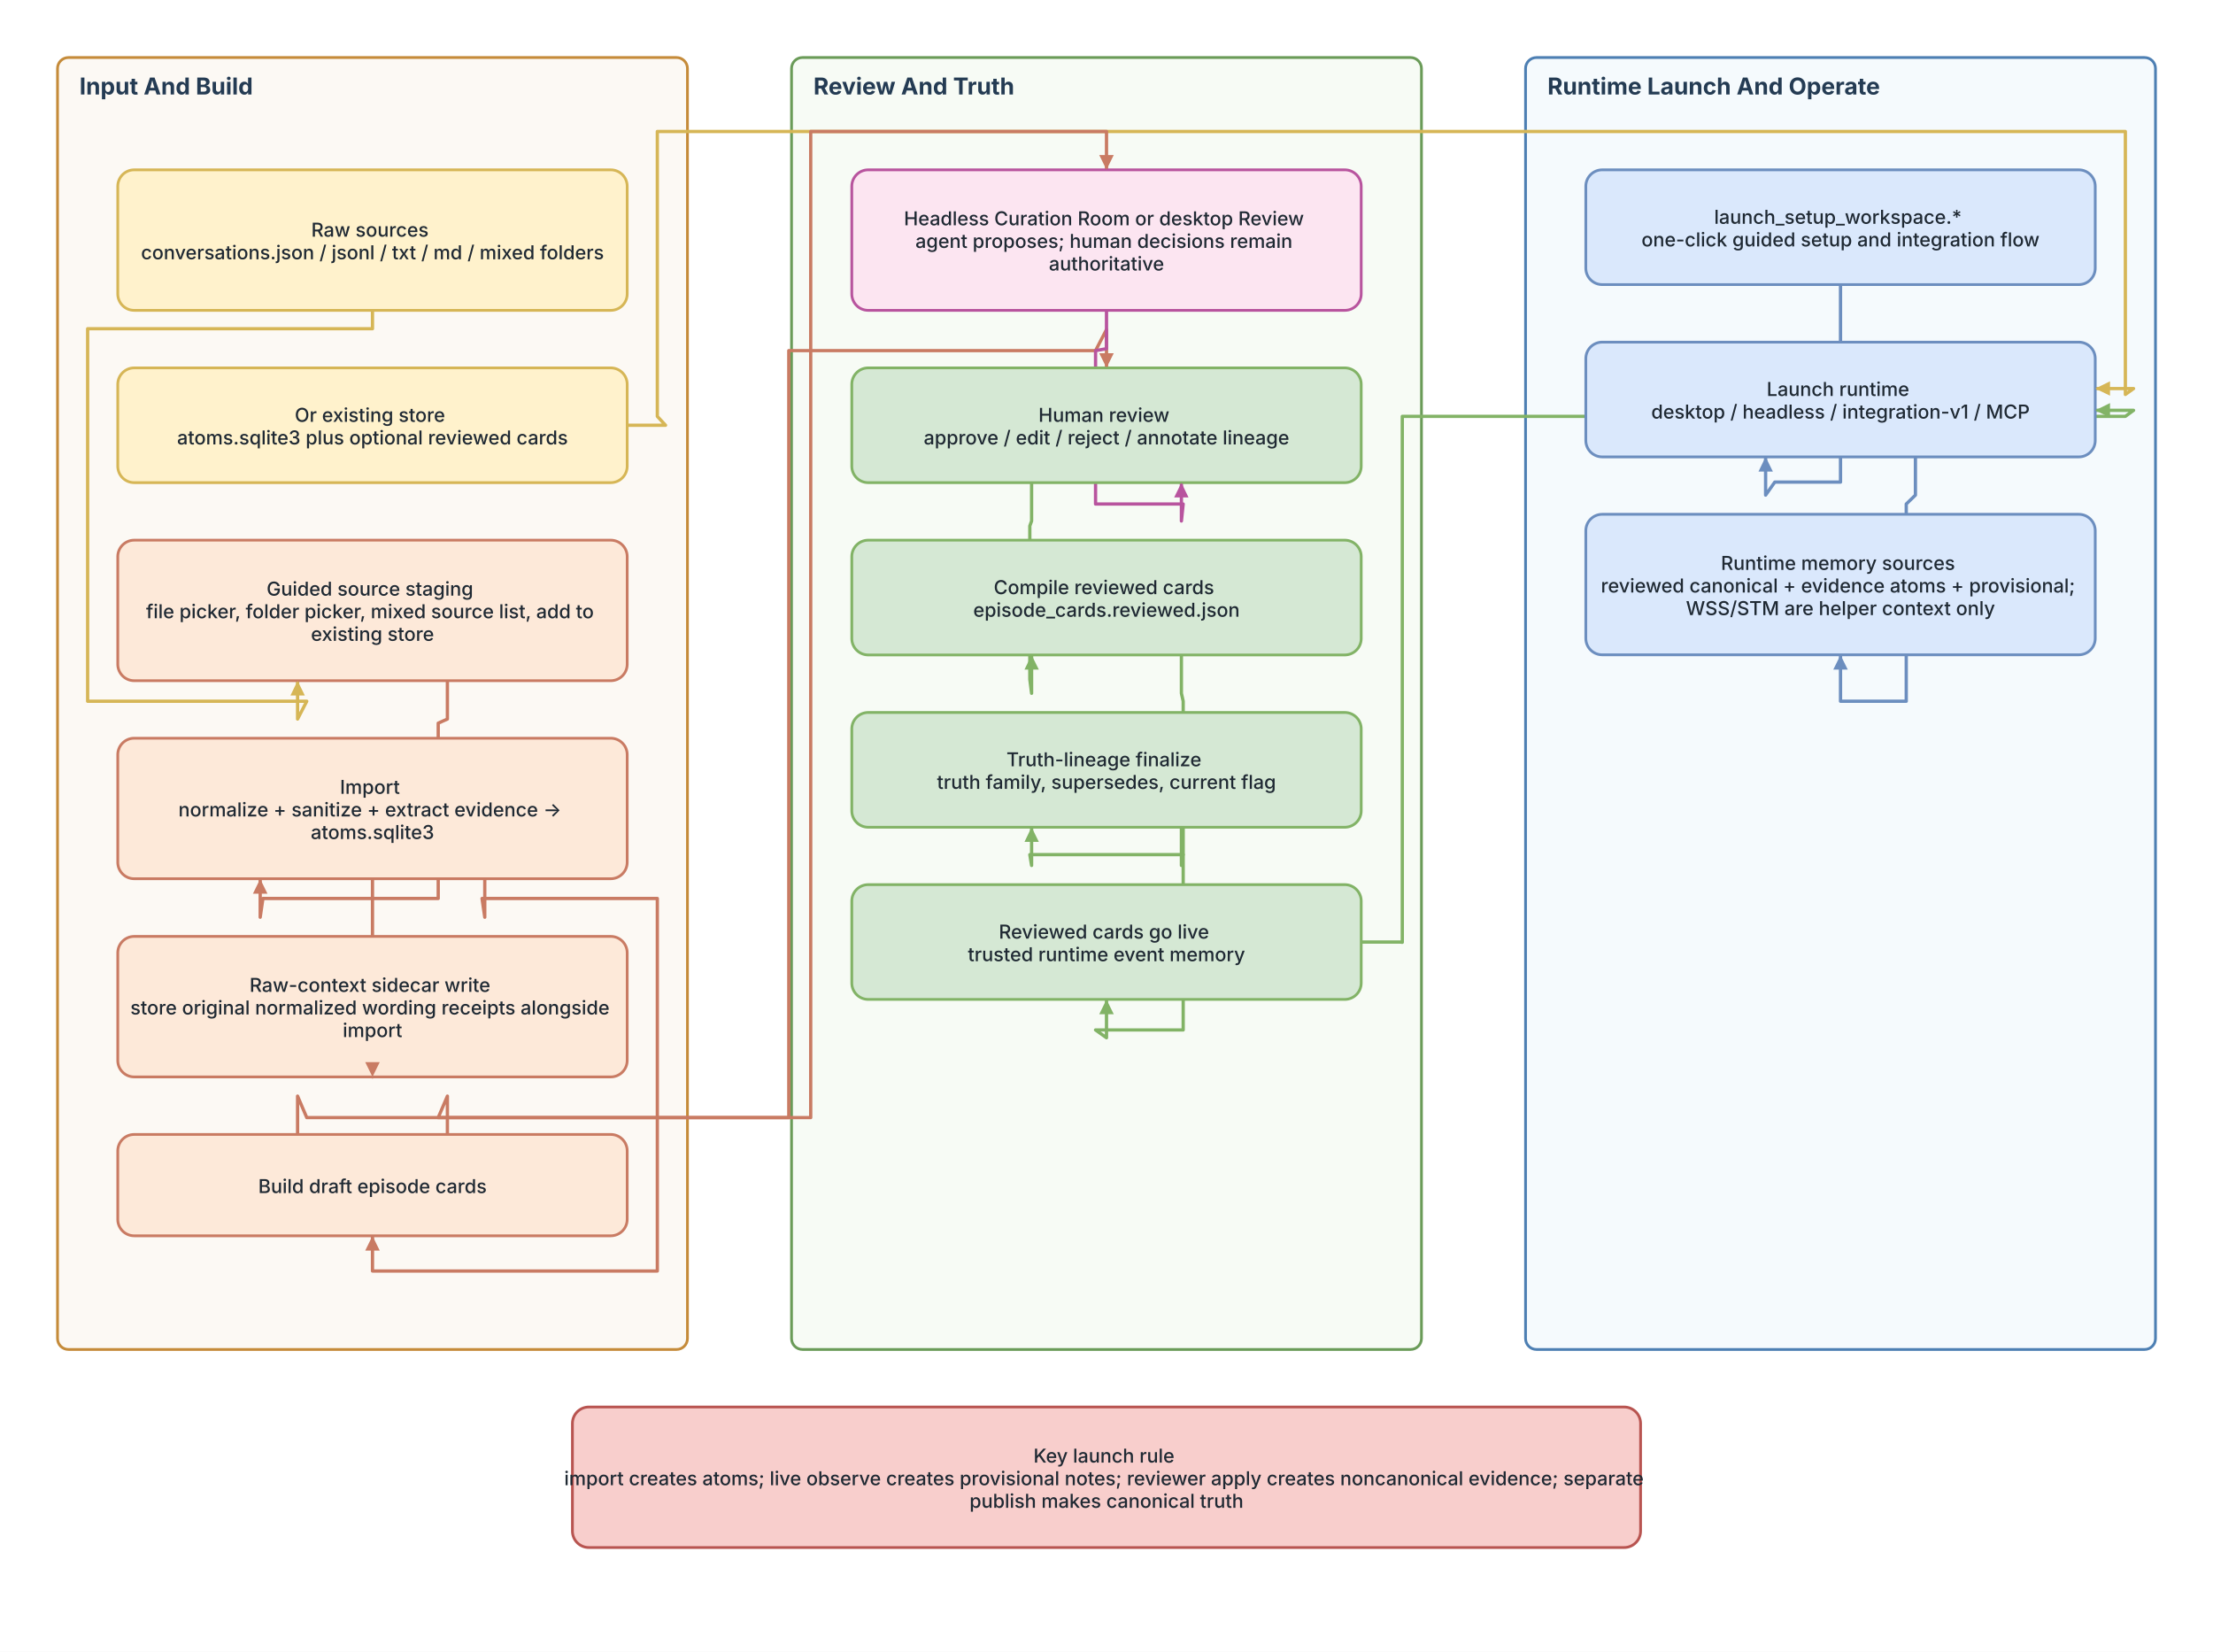
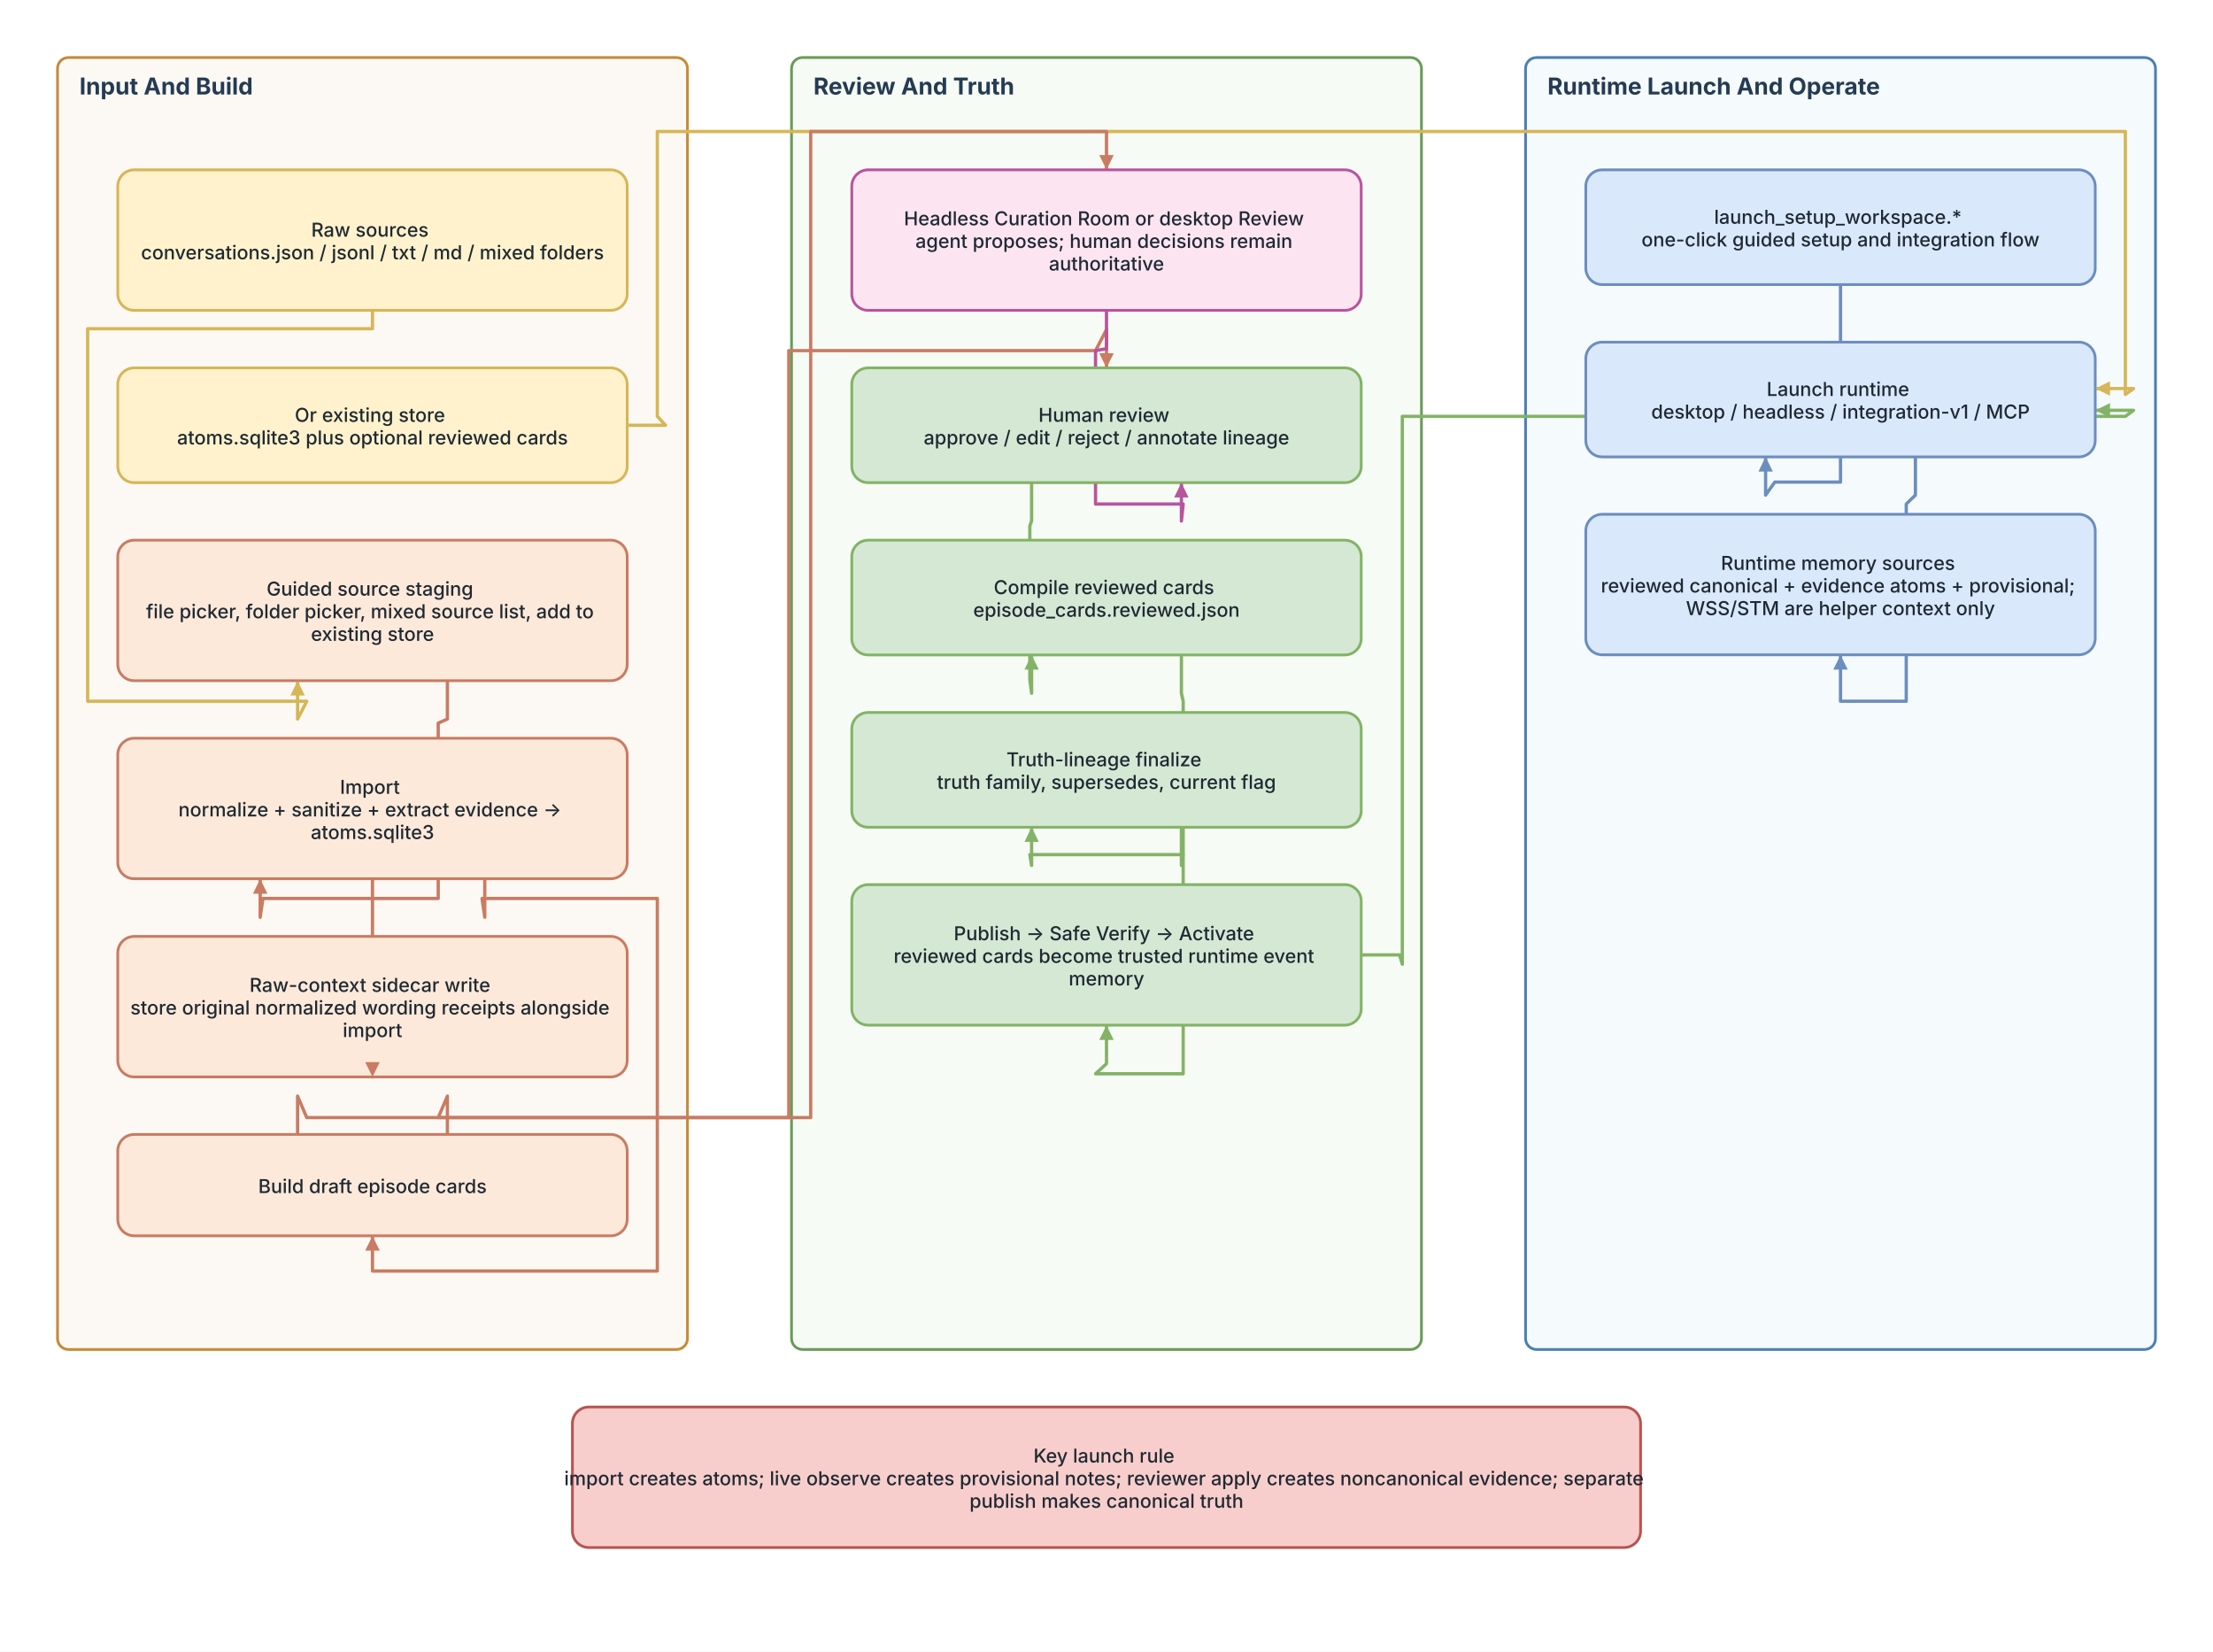
<svg xmlns="http://www.w3.org/2000/svg" width="1616" height="1206" viewBox="0 0 1616 1206" role="img" aria-label="Engineering Pipeline">
  <rect width="100%" height="100%" fill="#ffffff" />
  <rect x="42.0" y="42.0" width="460.0" height="943.3" rx="8" fill="#f8f1e7" fill-opacity="0.48" stroke="#c58b3a" stroke-width="2" />
  <text x="58.0" y="69.0" font-family="Segoe UI, Inter, Arial, sans-serif" font-size="17" font-weight="700" fill="#243b53">Input And Build</text>
  <rect x="578.0" y="42.0" width="460.0" height="943.3" rx="8" fill="#eef6ea" fill-opacity="0.48" stroke="#6a9b58" stroke-width="2" />
  <text x="594.0" y="69.0" font-family="Segoe UI, Inter, Arial, sans-serif" font-size="17" font-weight="700" fill="#243b53">Review And Truth</text>
  <rect x="1114.0" y="42.0" width="460.0" height="943.3" rx="8" fill="#eaf3fb" fill-opacity="0.48" stroke="#4d7fb3" stroke-width="2" />
  <text x="1130.0" y="69.0" font-family="Segoe UI, Inter, Arial, sans-serif" font-size="17" font-weight="700" fill="#243b53">Runtime Launch And Operate</text>
  <polyline points="753.3,352.4 753.3,380.4 752.0,384.0 752.0,496.0 753.3,506.2 753.3,478.2" fill="none" stroke="#82b366" stroke-width="2.4" stroke-linejoin="round" stroke-linecap="round" />
  <polyline points="862.7,478.2 862.7,506.2 864.0,512.0 864.0,624.0 752.0,624.0 753.3,631.9 753.3,603.9" fill="none" stroke="#82b366" stroke-width="2.4" stroke-linejoin="round" stroke-linecap="round" />
-   <polyline points="862.7,603.9 862.7,631.9 864.0,624.0 864.0,752.0 800.0,752.0 808.0,757.7 808.0,729.7" fill="none" stroke="#82b366" stroke-width="2.4" stroke-linejoin="round" stroke-linecap="round" />
-   <polyline points="994.0,687.8 1022.0,687.8 1024.0,688.0 1024.0,304.0 1552.0,304.0 1558.0,299.6 1530.0,299.6" fill="none" stroke="#82b366" stroke-width="2.4" stroke-linejoin="round" stroke-linecap="round" />
+   <polyline points="862.7,603.9 862.7,631.9 864.0,624.0 864.0,784.0 800.0,784.0 808.0,776.6 808.0,748.6" fill="none" stroke="#82b366" stroke-width="2.4" stroke-linejoin="round" stroke-linecap="round" />
+   <polyline points="994.0,697.2 1022.0,697.2 1024.0,704.0 1024.0,304.0 1552.0,304.0 1558.0,299.6 1530.0,299.6" fill="none" stroke="#82b366" stroke-width="2.4" stroke-linejoin="round" stroke-linecap="round" />
  <polyline points="1344.0,207.8 1344.0,352.0 1296.0,352.0 1289.3,361.5 1289.3,333.5" fill="none" stroke="#6c8ebf" stroke-width="2.4" stroke-linejoin="round" stroke-linecap="round" />
  <polyline points="1398.7,333.5 1398.7,361.5 1392.0,368.0 1392.0,512.0 1344.0,512.0 1344.0,478.2" fill="none" stroke="#6c8ebf" stroke-width="2.4" stroke-linejoin="round" stroke-linecap="round" />
  <polyline points="272.0,226.6 272.0,240.0 64.0,240.0 64.0,512.0 224.0,512.0 217.3,525.0 217.3,497.0" fill="none" stroke="#d6b656" stroke-width="2.4" stroke-linejoin="round" stroke-linecap="round" />
  <polyline points="458.0,310.5 486.0,310.5 480.0,304.0 480.0,96.0 1552.0,96.0 1552.0,288.0 1558.0,283.7 1530.0,283.7" fill="none" stroke="#d6b656" stroke-width="2.4" stroke-linejoin="round" stroke-linecap="round" />
  <polyline points="326.7,497.0 326.7,525.0 320.0,528.0 320.0,656.0 192.0,656.0 190.0,669.7 190.0,641.7" fill="none" stroke="#c97b63" stroke-width="2.4" stroke-linejoin="round" stroke-linecap="round" />
  <polyline points="272.0,641.7 272.0,786.3" fill="none" stroke="#c97b63" stroke-width="2.4" stroke-linejoin="round" stroke-linecap="round" />
  <polyline points="354.0,641.7 354.0,669.7 352.0,656.0 480.0,656.0 480.0,928.0 272.0,928.0 272.0,902.3" fill="none" stroke="#c97b63" stroke-width="2.4" stroke-linejoin="round" stroke-linecap="round" />
  <polyline points="217.3,828.3 217.3,800.3 224.0,816.0 592.0,816.0 592.0,96.0 808.0,96.0 808.0,124.0" fill="none" stroke="#c97b63" stroke-width="2.4" stroke-linejoin="round" stroke-linecap="round" />
  <polyline points="326.7,828.3 326.7,800.3 320.0,816.0 576.0,816.0 576.0,256.0 800.0,256.0 808.0,240.6 808.0,268.6" fill="none" stroke="#c97b63" stroke-width="2.4" stroke-linejoin="round" stroke-linecap="round" />
  <polyline points="808.0,226.6 808.0,254.6 800.0,256.0 800.0,368.0 864.0,368.0 862.7,380.4 862.7,352.4" fill="none" stroke="#b8549e" stroke-width="2.4" stroke-linejoin="round" stroke-linecap="round" />
  <rect x="86.0" y="124.0" width="372.0" height="102.6" rx="12" fill="#fff2cc" stroke="#d6b656" stroke-width="2" />
  <text text-anchor="middle" font-family="Segoe UI, Inter, Arial, sans-serif" font-size="14" font-weight="500" fill="#1f2933" x="272.0" y="172.8">
    <tspan x="272.0" dy="0.0">Raw sources</tspan>
    <tspan x="272.0" dy="16.5">conversations.json / jsonl / txt / md / mixed folders</tspan>
  </text>
  <rect x="86.0" y="268.6" width="372.0" height="83.8" rx="12" fill="#fff2cc" stroke="#d6b656" stroke-width="2" />
  <text text-anchor="middle" font-family="Segoe UI, Inter, Arial, sans-serif" font-size="14" font-weight="500" fill="#1f2933" x="272.0" y="308.0">
    <tspan x="272.0" dy="0.0">Or existing store</tspan>
    <tspan x="272.0" dy="16.5">atoms.sqlite3 plus optional reviewed cards</tspan>
  </text>
  <rect x="86.0" y="394.4" width="372.0" height="102.6" rx="12" fill="#fde9d9" stroke="#c97b63" stroke-width="2" />
  <text text-anchor="middle" font-family="Segoe UI, Inter, Arial, sans-serif" font-size="14" font-weight="500" fill="#1f2933" x="272.0" y="434.9">
    <tspan x="272.0" dy="0.0">Guided source staging</tspan>
    <tspan x="272.0" dy="16.5">file picker, folder picker, mixed source list, add to</tspan>
    <tspan x="272.0" dy="16.5">existing store</tspan>
  </text>
  <rect x="86.0" y="539.0" width="372.0" height="102.6" rx="12" fill="#fde9d9" stroke="#c97b63" stroke-width="2" />
  <text text-anchor="middle" font-family="Segoe UI, Inter, Arial, sans-serif" font-size="14" font-weight="500" fill="#1f2933" x="272.0" y="579.6">
    <tspan x="272.0" dy="0.0">Import</tspan>
    <tspan x="272.0" dy="16.5">normalize + sanitize + extract evidence -&gt;</tspan>
    <tspan x="272.0" dy="16.5">atoms.sqlite3</tspan>
  </text>
  <rect x="86.0" y="683.7" width="372.0" height="102.6" rx="12" fill="#fde9d9" stroke="#c97b63" stroke-width="2" />
  <text text-anchor="middle" font-family="Segoe UI, Inter, Arial, sans-serif" font-size="14" font-weight="500" fill="#1f2933" x="272.0" y="724.2">
    <tspan x="272.0" dy="0.0">Raw-context sidecar write</tspan>
    <tspan x="272.0" dy="16.5">store original normalized wording receipts alongside</tspan>
    <tspan x="272.0" dy="16.5">import</tspan>
  </text>
  <rect x="86.0" y="828.3" width="372.0" height="74.0" rx="12" fill="#fde9d9" stroke="#c97b63" stroke-width="2" />
  <text text-anchor="middle" font-family="Segoe UI, Inter, Arial, sans-serif" font-size="14" font-weight="500" fill="#1f2933" x="272.0" y="871.1">
    <tspan x="272.0" dy="0.0">Build draft episode cards</tspan>
  </text>
  <rect x="622.0" y="124.0" width="372.0" height="102.6" rx="12" fill="#fce5f1" stroke="#b8549e" stroke-width="2" />
  <text text-anchor="middle" font-family="Segoe UI, Inter, Arial, sans-serif" font-size="14" font-weight="500" fill="#1f2933" x="808.0" y="164.5">
    <tspan x="808.0" dy="0.0">Headless Curation Room or desktop Review</tspan>
    <tspan x="808.0" dy="16.5">agent proposes; human decisions remain</tspan>
    <tspan x="808.0" dy="16.5">authoritative</tspan>
  </text>
  <rect x="622.0" y="268.6" width="372.0" height="83.8" rx="12" fill="#d5e8d4" stroke="#82b366" stroke-width="2" />
  <text text-anchor="middle" font-family="Segoe UI, Inter, Arial, sans-serif" font-size="14" font-weight="500" fill="#1f2933" x="808.0" y="308.0">
    <tspan x="808.0" dy="0.0">Human review</tspan>
    <tspan x="808.0" dy="16.5">approve / edit / reject / annotate lineage</tspan>
  </text>
  <rect x="622.0" y="394.4" width="372.0" height="83.8" rx="12" fill="#d5e8d4" stroke="#82b366" stroke-width="2" />
  <text text-anchor="middle" font-family="Segoe UI, Inter, Arial, sans-serif" font-size="14" font-weight="500" fill="#1f2933" x="808.0" y="433.8">
    <tspan x="808.0" dy="0.0">Compile reviewed cards</tspan>
    <tspan x="808.0" dy="16.5">episode_cards.reviewed.json</tspan>
  </text>
  <rect x="622.0" y="520.2" width="372.0" height="83.8" rx="12" fill="#d5e8d4" stroke="#82b366" stroke-width="2" />
  <text text-anchor="middle" font-family="Segoe UI, Inter, Arial, sans-serif" font-size="14" font-weight="500" fill="#1f2933" x="808.0" y="559.5">
    <tspan x="808.0" dy="0.0">Truth-lineage finalize</tspan>
    <tspan x="808.0" dy="16.5">truth family, supersedes, current flag</tspan>
  </text>
-   <rect x="622.0" y="645.9" width="372.0" height="83.8" rx="12" fill="#d5e8d4" stroke="#82b366" stroke-width="2" />
-   <text text-anchor="middle" font-family="Segoe UI, Inter, Arial, sans-serif" font-size="14" font-weight="500" fill="#1f2933" x="808.0" y="685.3">
-     <tspan x="808.0" dy="0.0">Reviewed cards go live</tspan>
-     <tspan x="808.0" dy="16.5">trusted runtime event memory</tspan>
+   <rect x="622.0" y="645.9" width="372.0" height="102.6" rx="12" fill="#d5e8d4" stroke="#82b366" stroke-width="2" />
+   <text text-anchor="middle" font-family="Segoe UI, Inter, Arial, sans-serif" font-size="14" font-weight="500" fill="#1f2933" x="808.0" y="686.5">
+     <tspan x="808.0" dy="0.0">Publish → Safe Verify → Activate</tspan>
+     <tspan x="808.0" dy="16.5">reviewed cards become trusted runtime event</tspan>
+     <tspan x="808.0" dy="16.5">memory</tspan>
  </text>
  <rect x="1158.0" y="124.0" width="372.0" height="83.8" rx="12" fill="#dae8fc" stroke="#6c8ebf" stroke-width="2" />
  <text text-anchor="middle" font-family="Segoe UI, Inter, Arial, sans-serif" font-size="14" font-weight="500" fill="#1f2933" x="1344.0" y="163.4">
    <tspan x="1344.0" dy="0.0">launch_setup_workspace.*</tspan>
    <tspan x="1344.0" dy="16.5">one-click guided setup and integration flow</tspan>
  </text>
  <rect x="1158.0" y="249.8" width="372.0" height="83.8" rx="12" fill="#dae8fc" stroke="#6c8ebf" stroke-width="2" />
  <text text-anchor="middle" font-family="Segoe UI, Inter, Arial, sans-serif" font-size="14" font-weight="500" fill="#1f2933" x="1344.0" y="289.1">
    <tspan x="1344.0" dy="0.0">Launch runtime</tspan>
    <tspan x="1344.0" dy="16.5">desktop / headless / integration-v1 / MCP</tspan>
  </text>
  <rect x="1158.0" y="375.5" width="372.0" height="102.6" rx="12" fill="#dae8fc" stroke="#6c8ebf" stroke-width="2" />
  <text text-anchor="middle" font-family="Segoe UI, Inter, Arial, sans-serif" font-size="14" font-weight="500" fill="#1f2933" x="1344.0" y="416.1">
    <tspan x="1344.0" dy="0.0">Runtime memory sources</tspan>
    <tspan x="1344.0" dy="16.5">reviewed canonical + evidence atoms + provisional;</tspan>
    <tspan x="1344.0" dy="16.5">WSS/STM are helper context only</tspan>
  </text>
  <rect x="418.0" y="1027.3" width="780.0" height="102.6" rx="12" fill="#f8cecc" stroke="#b85450" stroke-width="2" />
  <text text-anchor="middle" font-family="Segoe UI, Inter, Arial, sans-serif" font-size="14" font-weight="500" fill="#1f2933" x="808.0" y="1067.9">
    <tspan x="808.0" dy="0.0">Key launch rule</tspan>
    <tspan x="808.0" dy="16.5">import creates atoms; live observe creates provisional notes; reviewer apply creates noncanonical evidence; separate</tspan>
    <tspan x="808.0" dy="16.5">publish makes canonical truth</tspan>
  </text>
  <polygon points="753.3,478.2 758.6,488.9 748.1,488.9" fill="#82b366" />
  <polygon points="753.3,603.9 758.6,614.7 748.1,614.7" fill="#82b366" />
-   <polygon points="808.0,729.7 813.3,740.5 802.7,740.5" fill="#82b366" />
+   <polygon points="808.0,748.6 813.3,759.3 802.7,759.3" fill="#82b366" />
  <polygon points="1530.0,299.6 1540.8,294.3 1540.8,304.9" fill="#82b366" />
  <polygon points="1289.3,333.5 1294.6,344.3 1284.1,344.3" fill="#6c8ebf" />
  <polygon points="1344.0,478.2 1349.3,488.9 1338.7,488.9" fill="#6c8ebf" />
  <polygon points="217.3,497.0 222.6,507.8 212.1,507.8" fill="#d6b656" />
  <polygon points="1530.0,283.7 1540.8,278.4 1540.8,288.9" fill="#d6b656" />
  <polygon points="190.0,641.7 195.3,652.5 184.7,652.5" fill="#c97b63" />
  <polygon points="272.0,786.3 266.7,775.5 277.3,775.5" fill="#c97b63" />
  <polygon points="272.0,902.3 277.3,913.1 266.7,913.1" fill="#c97b63" />
  <polygon points="808.0,124.0 802.7,113.2 813.3,113.2" fill="#c97b63" />
  <polygon points="808.0,268.6 802.7,257.9 813.3,257.9" fill="#c97b63" />
  <polygon points="862.7,352.4 867.9,363.2 857.4,363.2" fill="#b8549e" />
</svg>
